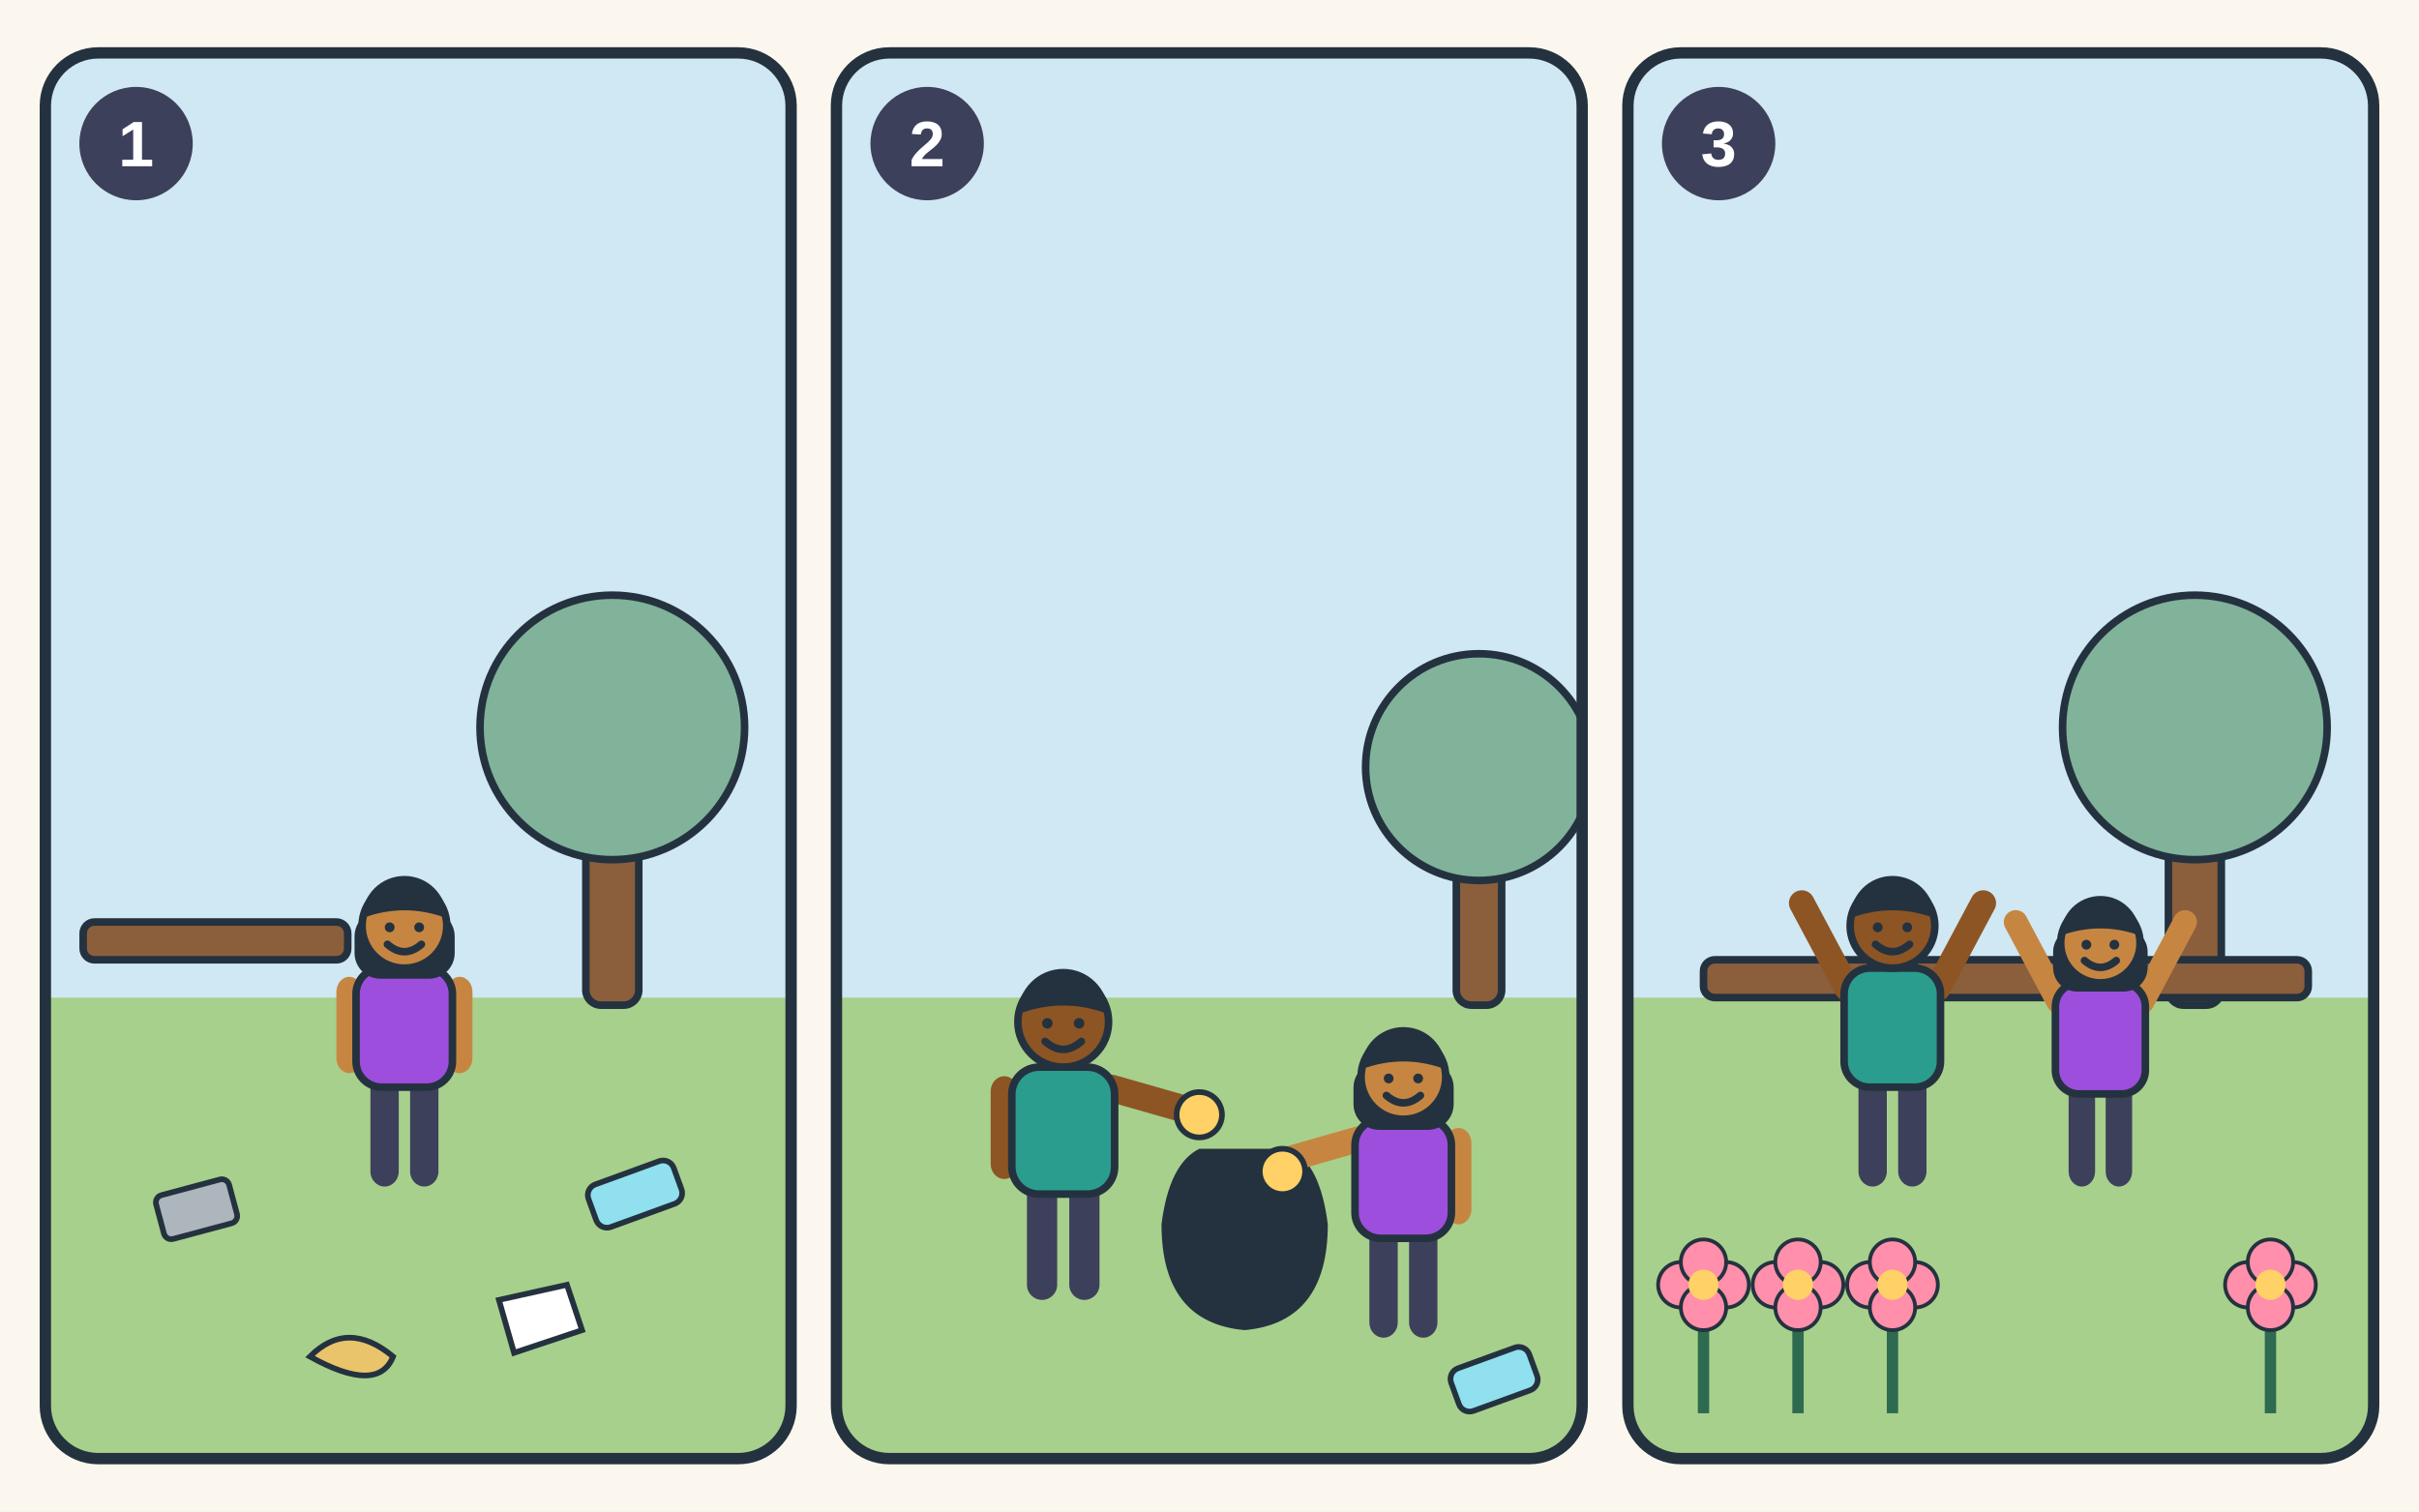
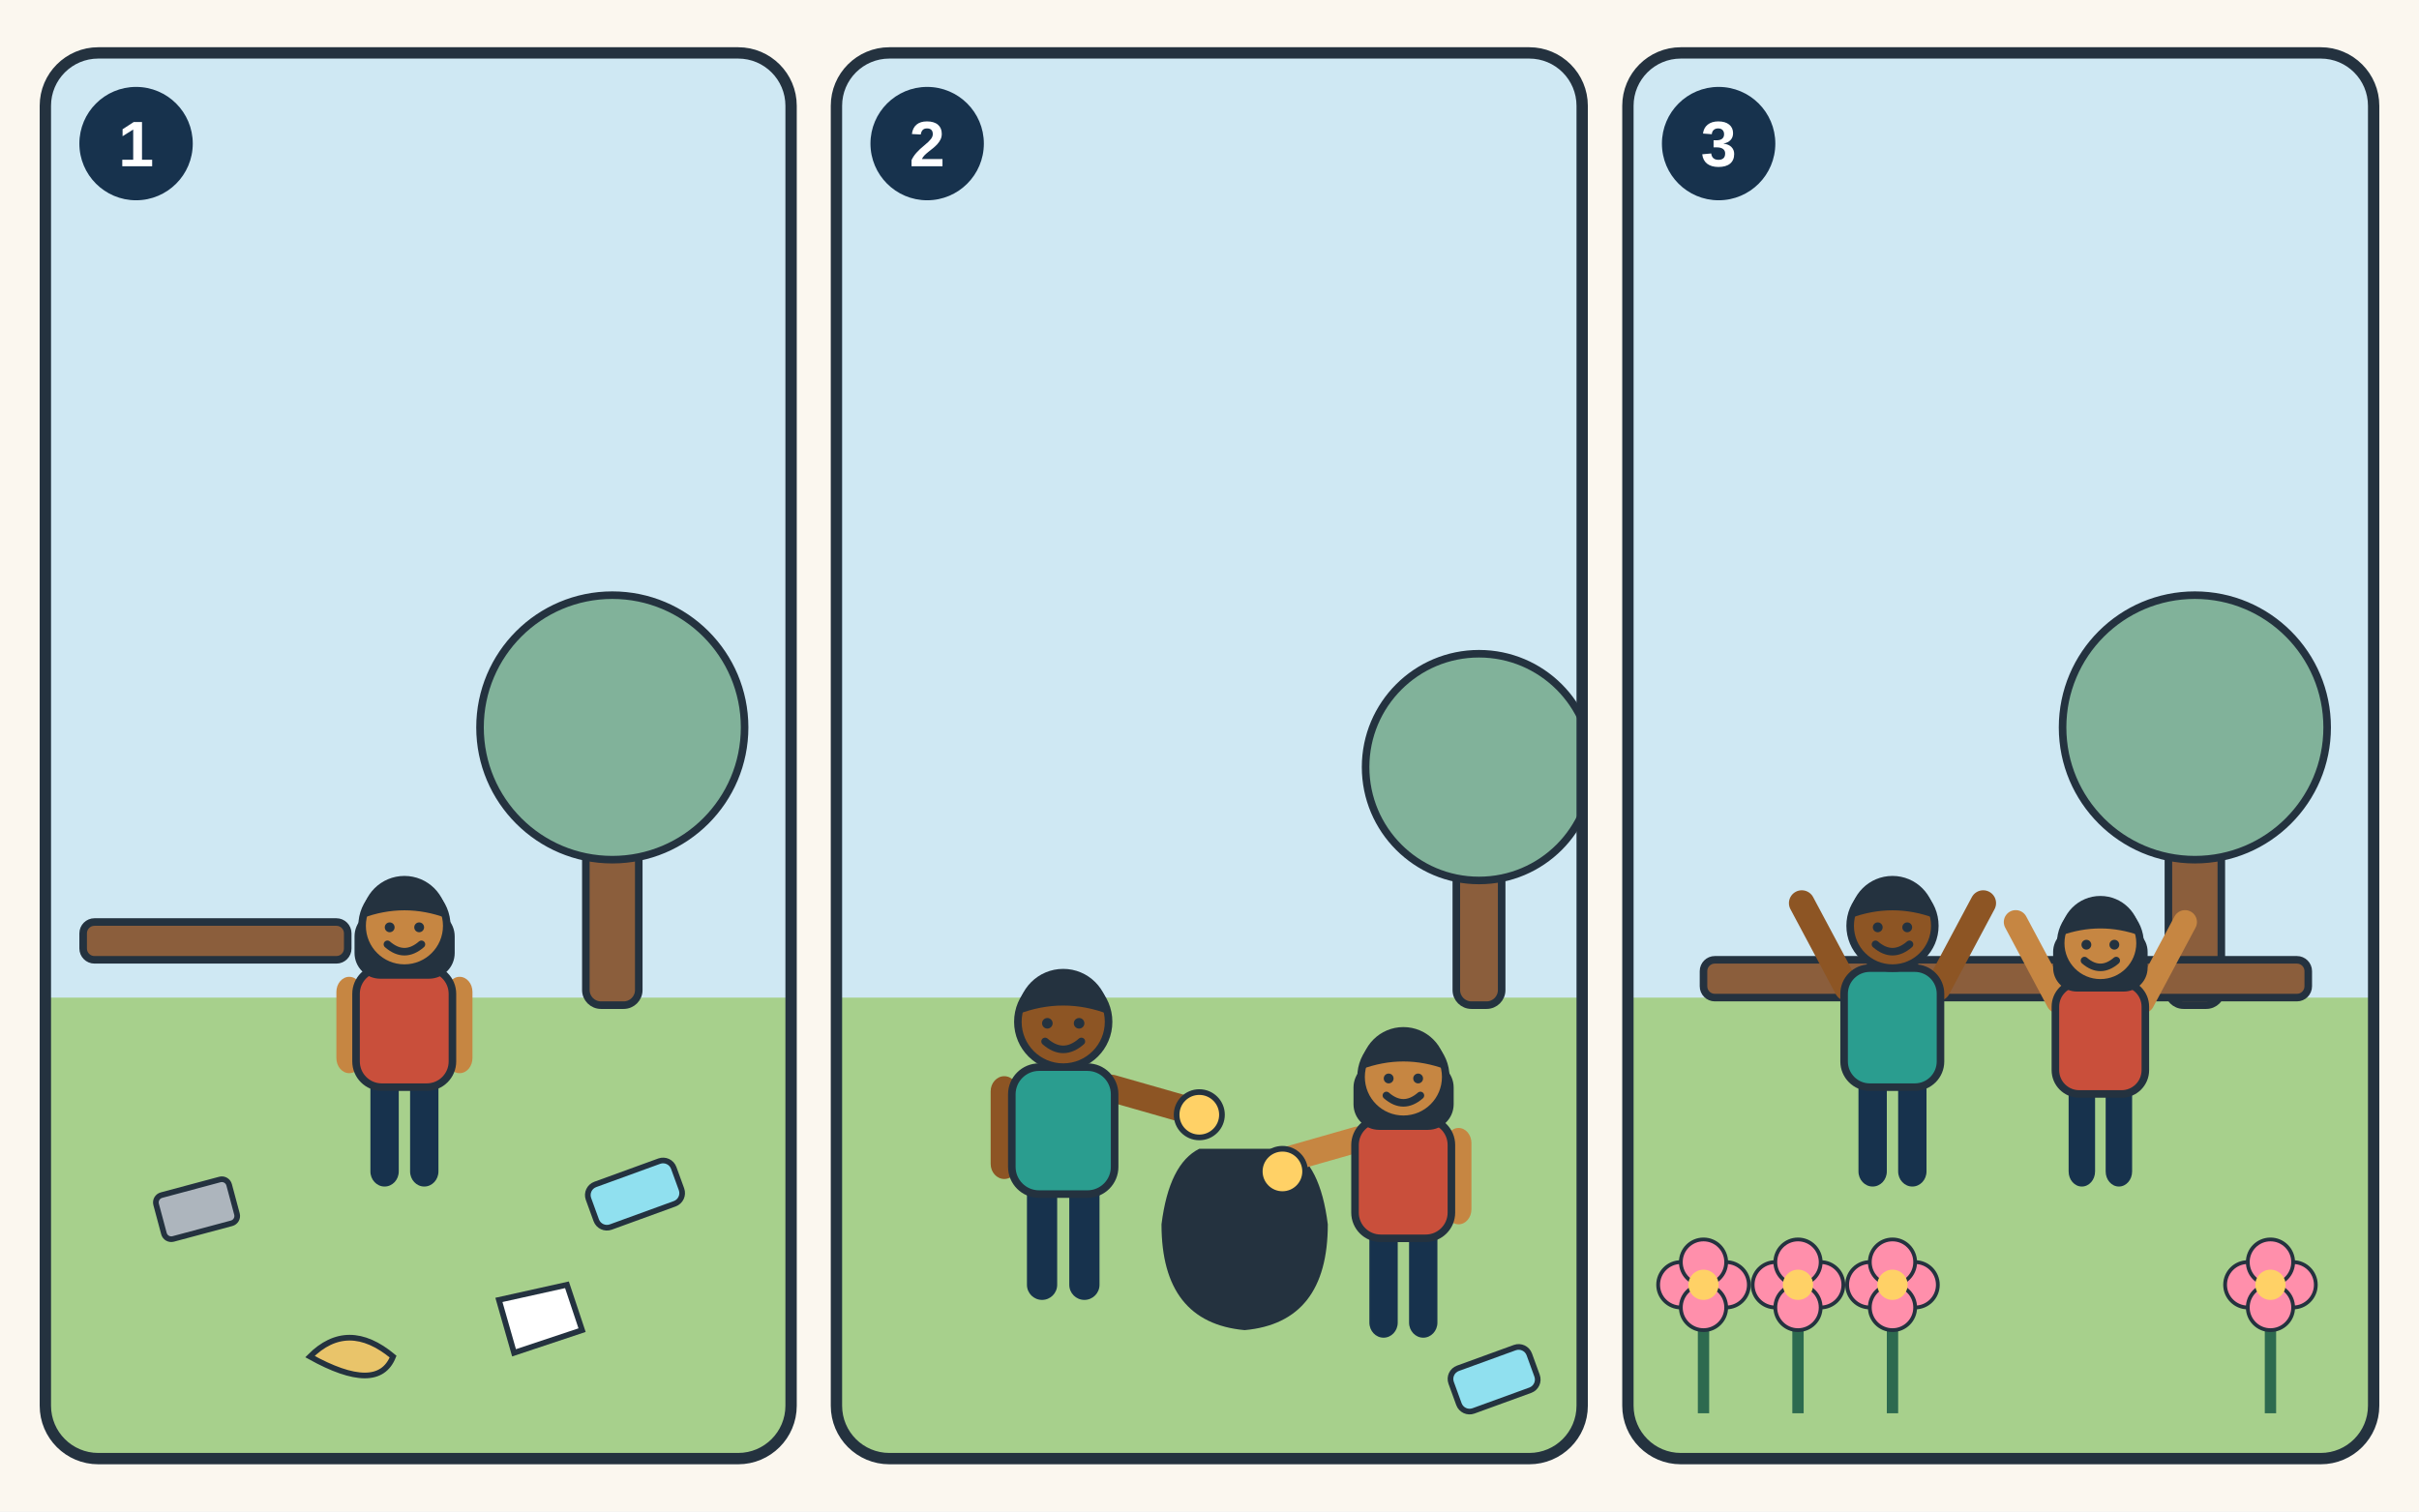
<svg xmlns="http://www.w3.org/2000/svg" viewBox="0 0 640 400" width="640" height="400" role="img">
  <rect width="640" height="400" fill="#fbf7ef" />
  <g transform="translate(12.0 14)">
    <clipPath id="w35p5-0">
      <rect width="197.3" height="372" rx="14" />
    </clipPath>
    <g clip-path="url(#w35p5-0)">
      <rect width="197.3" height="372" fill="#cfe8f3" />
      <rect y="250" width="200" height="122" fill="#a7d08c" />
      <rect x="143.0" y="203.0" width="14.0" height="49.0" rx="4" fill="#8b5e3c" stroke="#24323f" stroke-width="2" />
      <circle cx="150" cy="178.5" r="35.0" fill="#81b29a" stroke="#24323f" stroke-width="2" />
      <rect x="30" y="300" width="20" height="12" rx="2" fill="#adb5bd" stroke="#24323f" stroke-width="1.5" transform="rotate(-15 40 306)" />
      <path d="M120 330 l18 -4 l4 12 l-18 6Z" fill="#ffffff" stroke="#24323f" stroke-width="1.5" />
      <rect x="150" y="290" width="12" height="24" rx="3" fill="#90e0ef" stroke="#24323f" stroke-width="1.5" transform="rotate(70 156 302)" />
      <path d="M70 345 q10 -10 22 0 q-4 10 -22 0Z" fill="#e9c46a" stroke="#24323f" stroke-width="1.5" />
      <rect x="10" y="230" width="70" height="10" rx="3" fill="#8b5e3c" stroke="#24323f" stroke-width="2" />
-       <rect x="86.0" y="270.0" width="7.5" height="30.0" rx="4" fill="#3d405b" />
-       <rect x="96.5" y="270.0" width="7.5" height="30.0" rx="4" fill="#3d405b" />
+       <rect x="86.0" y="270.0" width="7.5" height="30.0" rx="4" fill="#17324d" />
+       <rect x="96.5" y="270.0" width="7.5" height="30.0" rx="4" fill="#17324d" />
      <rect x="77.0" y="244.5" width="6.8" height="25.5" rx="4" fill="#c68642" />
      <rect x="106.2" y="244.5" width="6.8" height="25.5" rx="4" fill="#c68642" />
-       <rect x="82.2" y="242.2" width="25.5" height="31.5" rx="6.8" fill="#9d4edd" stroke="#24323f" stroke-width="2" />
+       <rect x="82.2" y="242.2" width="25.5" height="31.5" rx="6.8" fill="#c94f3b" stroke="#24323f" stroke-width="2" />
      <rect x="81.8" y="227.0" width="26.5" height="18.0" rx="6.8" fill="#24323f" />
      <circle cx="95.0" cy="231.0" r="11.2" fill="#c68642" stroke="#24323f" stroke-width="2" />
      <path d="M83.8 229.0 A11.2 11.2 0 0 1 106.2 229.0 Q95.0 224.8 83.8 229.0Z" fill="#24323f" />
      <circle cx="91.1" cy="231.4" r="1.3" fill="#24323f" />
      <circle cx="98.9" cy="231.4" r="1.3" fill="#24323f" />
      <path d="M90.5 235.9 Q95.0 239.8 99.5 235.9" stroke="#24323f" stroke-width="2" fill="none" stroke-linecap="round" />
    </g>
    <rect width="197.3" height="372" rx="14" fill="none" stroke="#24323f" stroke-width="3" />
-     <circle cx="24" cy="24" r="15" fill="#3d405b" />
+     <circle cx="24" cy="24" r="15" fill="#17324d" />
    <text x="24" y="30" text-anchor="middle" font-family="Arial, sans-serif" font-size="17" font-weight="700" fill="#fff">1</text>
  </g>
  <g transform="translate(221.3 14)">
    <clipPath id="w35p5-1">
      <rect width="197.3" height="372" rx="14" />
    </clipPath>
    <g clip-path="url(#w35p5-1)">
      <rect width="197.3" height="372" fill="#cfe8f3" />
      <rect y="250" width="200" height="122" fill="#a7d08c" />
      <rect x="164.0" y="210.0" width="12.0" height="42.0" rx="4" fill="#8b5e3c" stroke="#24323f" stroke-width="2" />
      <circle cx="170" cy="189.0" r="30.0" fill="#81b29a" stroke="#24323f" stroke-width="2" />
-       <rect x="50.4" y="298.0" width="8.0" height="32.0" rx="4" fill="#3d405b" />
-       <rect x="61.6" y="298.0" width="8.0" height="32.0" rx="4" fill="#3d405b" />
+       <rect x="50.4" y="298.0" width="8.0" height="32.0" rx="4" fill="#17324d" />
+       <rect x="61.6" y="298.0" width="8.0" height="32.0" rx="4" fill="#17324d" />
      <rect x="40.8" y="270.8" width="7.2" height="27.2" rx="4" fill="#8d5524" />
      <line x1="72.8" y1="274.0" x2="95.2" y2="280.4" stroke="#8d5524" stroke-width="7.2" stroke-linecap="round" />
      <rect x="46.4" y="268.4" width="27.2" height="33.6" rx="7.2" fill="#2a9d8f" stroke="#24323f" stroke-width="2" />
      <circle cx="60.0" cy="256.4" r="12.0" fill="#8d5524" stroke="#24323f" stroke-width="2" />
      <path d="M48.0 254.4 A12.0 12.0 0 0 1 72.0 254.4 Q60.0 249.8 48.0 254.4Z" fill="#24323f" />
      <circle cx="55.8" cy="256.8" r="1.4" fill="#24323f" />
      <circle cx="64.2" cy="256.8" r="1.4" fill="#24323f" />
      <path d="M55.2 261.6 Q60.0 265.8 64.8 261.6" stroke="#24323f" stroke-width="2" fill="none" stroke-linecap="round" />
      <circle cx="96" cy="281" r="6" fill="#ffd166" stroke="#24323f" stroke-width="1.5" />
      <path d="M96 290 q-8 4 -10 20 q0 26 22 28 q22 -2 22 -28 q-2 -16 -10 -20Z" fill="#24323f" />
-       <rect x="141.0" y="310.0" width="7.5" height="30.0" rx="4" fill="#3d405b" />
-       <rect x="151.5" y="310.0" width="7.5" height="30.0" rx="4" fill="#3d405b" />
+       <rect x="141.0" y="310.0" width="7.5" height="30.0" rx="4" fill="#17324d" />
+       <rect x="151.5" y="310.0" width="7.5" height="30.0" rx="4" fill="#17324d" />
      <line x1="138.0" y1="287.5" x2="117.0" y2="293.5" stroke="#c68642" stroke-width="6.8" stroke-linecap="round" />
      <rect x="161.2" y="284.5" width="6.8" height="25.5" rx="4" fill="#c68642" />
-       <rect x="137.2" y="282.2" width="25.5" height="31.5" rx="6.8" fill="#9d4edd" stroke="#24323f" stroke-width="2" />
+       <rect x="137.2" y="282.2" width="25.5" height="31.5" rx="6.8" fill="#c94f3b" stroke="#24323f" stroke-width="2" />
      <rect x="136.8" y="267.0" width="26.5" height="18.0" rx="6.8" fill="#24323f" />
      <circle cx="150.0" cy="271.0" r="11.2" fill="#c68642" stroke="#24323f" stroke-width="2" />
      <path d="M138.8 269.0 A11.2 11.2 0 0 1 161.2 269.0 Q150.0 264.8 138.8 269.0Z" fill="#24323f" />
      <circle cx="146.1" cy="271.4" r="1.3" fill="#24323f" />
      <circle cx="153.9" cy="271.4" r="1.3" fill="#24323f" />
      <path d="M145.5 275.9 Q150.0 279.8 154.5 275.9" stroke="#24323f" stroke-width="2" fill="none" stroke-linecap="round" />
      <circle cx="118" cy="296" r="6" fill="#ffd166" stroke="#24323f" stroke-width="1.5" />
      <rect x="168" y="340" width="12" height="22" rx="3" fill="#90e0ef" stroke="#24323f" stroke-width="1.5" transform="rotate(70 174 351)" />
    </g>
    <rect width="197.3" height="372" rx="14" fill="none" stroke="#24323f" stroke-width="3" />
-     <circle cx="24" cy="24" r="15" fill="#3d405b" />
+     <circle cx="24" cy="24" r="15" fill="#17324d" />
    <text x="24" y="30" text-anchor="middle" font-family="Arial, sans-serif" font-size="17" font-weight="700" fill="#fff">2</text>
  </g>
  <g transform="translate(430.7 14)">
    <clipPath id="w35p5-2">
      <rect width="197.3" height="372" rx="14" />
    </clipPath>
    <g clip-path="url(#w35p5-2)">
      <rect width="197.3" height="372" fill="#cfe8f3" />
      <rect y="250" width="200" height="122" fill="#a7d08c" />
      <rect x="143.0" y="203.0" width="14.0" height="49.0" rx="4" fill="#8b5e3c" stroke="#24323f" stroke-width="2" />
      <circle cx="150" cy="178.5" r="35.0" fill="#81b29a" stroke="#24323f" stroke-width="2" />
      <line x1="20" y1="360" x2="20" y2="332" stroke="#2d6a4f" stroke-width="3" />
      <circle cx="14" cy="326" r="6" fill="#ff8fab" stroke="#24323f" stroke-width="1" />
      <circle cx="26" cy="326" r="6" fill="#ff8fab" stroke="#24323f" stroke-width="1" />
      <circle cx="20" cy="320" r="6" fill="#ff8fab" stroke="#24323f" stroke-width="1" />
      <circle cx="20" cy="332" r="6" fill="#ff8fab" stroke="#24323f" stroke-width="1" />
      <circle cx="20" cy="326" r="4" fill="#ffd166" />
      <line x1="45" y1="360" x2="45" y2="332" stroke="#2d6a4f" stroke-width="3" />
      <circle cx="39" cy="326" r="6" fill="#ff8fab" stroke="#24323f" stroke-width="1" />
      <circle cx="51" cy="326" r="6" fill="#ff8fab" stroke="#24323f" stroke-width="1" />
      <circle cx="45" cy="320" r="6" fill="#ff8fab" stroke="#24323f" stroke-width="1" />
      <circle cx="45" cy="332" r="6" fill="#ff8fab" stroke="#24323f" stroke-width="1" />
      <circle cx="45" cy="326" r="4" fill="#ffd166" />
      <line x1="70" y1="360" x2="70" y2="332" stroke="#2d6a4f" stroke-width="3" />
      <circle cx="64" cy="326" r="6" fill="#ff8fab" stroke="#24323f" stroke-width="1" />
      <circle cx="76" cy="326" r="6" fill="#ff8fab" stroke="#24323f" stroke-width="1" />
      <circle cx="70" cy="320" r="6" fill="#ff8fab" stroke="#24323f" stroke-width="1" />
      <circle cx="70" cy="332" r="6" fill="#ff8fab" stroke="#24323f" stroke-width="1" />
      <circle cx="70" cy="326" r="4" fill="#ffd166" />
      <line x1="170" y1="360" x2="170" y2="332" stroke="#2d6a4f" stroke-width="3" />
      <circle cx="164" cy="326" r="6" fill="#ff8fab" stroke="#24323f" stroke-width="1" />
      <circle cx="176" cy="326" r="6" fill="#ff8fab" stroke="#24323f" stroke-width="1" />
      <circle cx="170" cy="320" r="6" fill="#ff8fab" stroke="#24323f" stroke-width="1" />
      <circle cx="170" cy="332" r="6" fill="#ff8fab" stroke="#24323f" stroke-width="1" />
      <circle cx="170" cy="326" r="4" fill="#ffd166" />
      <rect x="20" y="240" width="160" height="10" rx="3" fill="#8b5e3c" stroke="#24323f" stroke-width="2" />
-       <rect x="61.0" y="270.0" width="7.5" height="30.0" rx="4" fill="#3d405b" />
-       <rect x="71.5" y="270.0" width="7.5" height="30.0" rx="4" fill="#3d405b" />
+       <rect x="61.0" y="270.0" width="7.5" height="30.0" rx="4" fill="#17324d" />
+       <rect x="71.5" y="270.0" width="7.5" height="30.0" rx="4" fill="#17324d" />
      <line x1="58.0" y1="247.5" x2="46.0" y2="225.0" stroke="#8d5524" stroke-width="6.8" stroke-linecap="round" />
      <line x1="82.0" y1="247.5" x2="94.0" y2="225.0" stroke="#8d5524" stroke-width="6.8" stroke-linecap="round" />
      <rect x="57.2" y="242.2" width="25.5" height="31.5" rx="6.8" fill="#2a9d8f" stroke="#24323f" stroke-width="2" />
      <circle cx="70.0" cy="231.0" r="11.2" fill="#8d5524" stroke="#24323f" stroke-width="2" />
      <path d="M58.8 229.0 A11.2 11.2 0 0 1 81.2 229.0 Q70.0 224.8 58.8 229.0Z" fill="#24323f" />
      <circle cx="66.1" cy="231.4" r="1.3" fill="#24323f" />
      <circle cx="73.9" cy="231.4" r="1.3" fill="#24323f" />
      <path d="M65.5 235.9 Q70.0 239.8 74.5 235.9" stroke="#24323f" stroke-width="2" fill="none" stroke-linecap="round" />
-       <rect x="116.6" y="272.0" width="7.0" height="28.0" rx="4" fill="#3d405b" />
-       <rect x="126.4" y="272.0" width="7.0" height="28.0" rx="4" fill="#3d405b" />
+       <rect x="116.6" y="272.0" width="7.0" height="28.0" rx="4" fill="#17324d" />
+       <rect x="126.4" y="272.0" width="7.0" height="28.0" rx="4" fill="#17324d" />
      <line x1="113.8" y1="251.0" x2="102.6" y2="230.0" stroke="#c68642" stroke-width="6.3" stroke-linecap="round" />
      <line x1="136.2" y1="251.0" x2="147.4" y2="230.0" stroke="#c68642" stroke-width="6.3" stroke-linecap="round" />
-       <rect x="113.1" y="246.1" width="23.8" height="29.4" rx="6.3" fill="#9d4edd" stroke="#24323f" stroke-width="2" />
+       <rect x="113.1" y="246.1" width="23.8" height="29.4" rx="6.3" fill="#c94f3b" stroke="#24323f" stroke-width="2" />
      <rect x="112.5" y="231.6" width="25.0" height="16.8" rx="6.3" fill="#24323f" />
      <circle cx="125.0" cy="235.6" r="10.5" fill="#c68642" stroke="#24323f" stroke-width="2" />
      <path d="M114.5 233.6 A10.5 10.5 0 0 1 135.5 233.6 Q125.0 229.8 114.5 233.6Z" fill="#24323f" />
      <circle cx="121.3" cy="236.0" r="1.3" fill="#24323f" />
      <circle cx="128.7" cy="236.0" r="1.3" fill="#24323f" />
      <path d="M120.8 240.2 Q125.0 243.8 129.2 240.2" stroke="#24323f" stroke-width="2" fill="none" stroke-linecap="round" />
    </g>
    <rect width="197.3" height="372" rx="14" fill="none" stroke="#24323f" stroke-width="3" />
-     <circle cx="24" cy="24" r="15" fill="#3d405b" />
+     <circle cx="24" cy="24" r="15" fill="#17324d" />
    <text x="24" y="30" text-anchor="middle" font-family="Arial, sans-serif" font-size="17" font-weight="700" fill="#fff">3</text>
  </g>
</svg>
